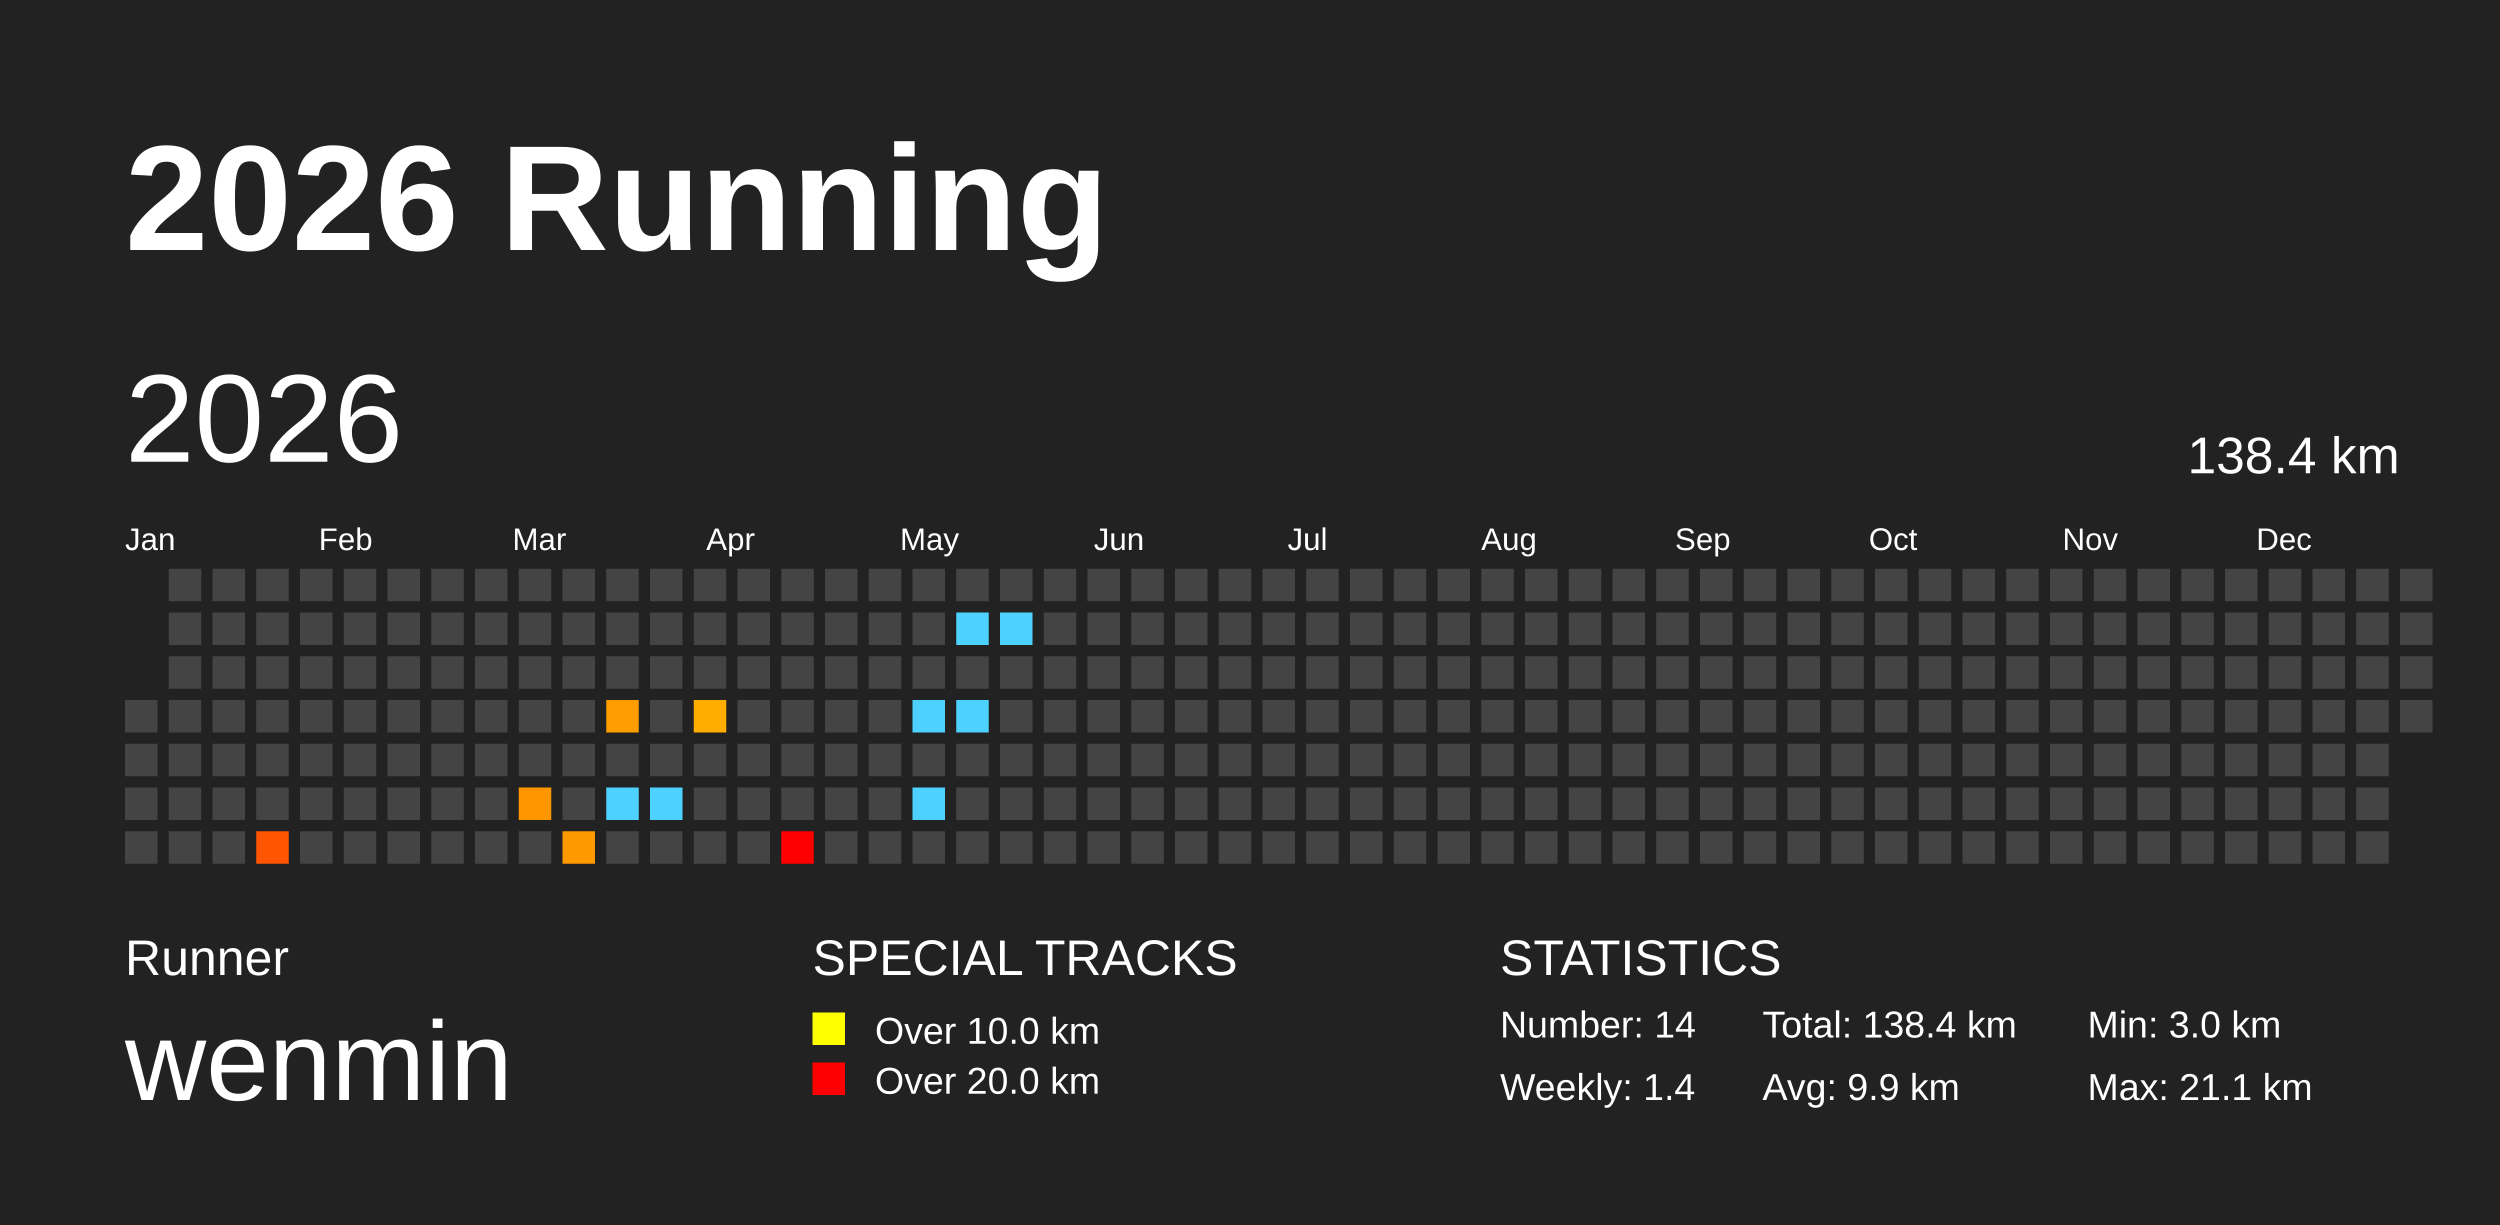
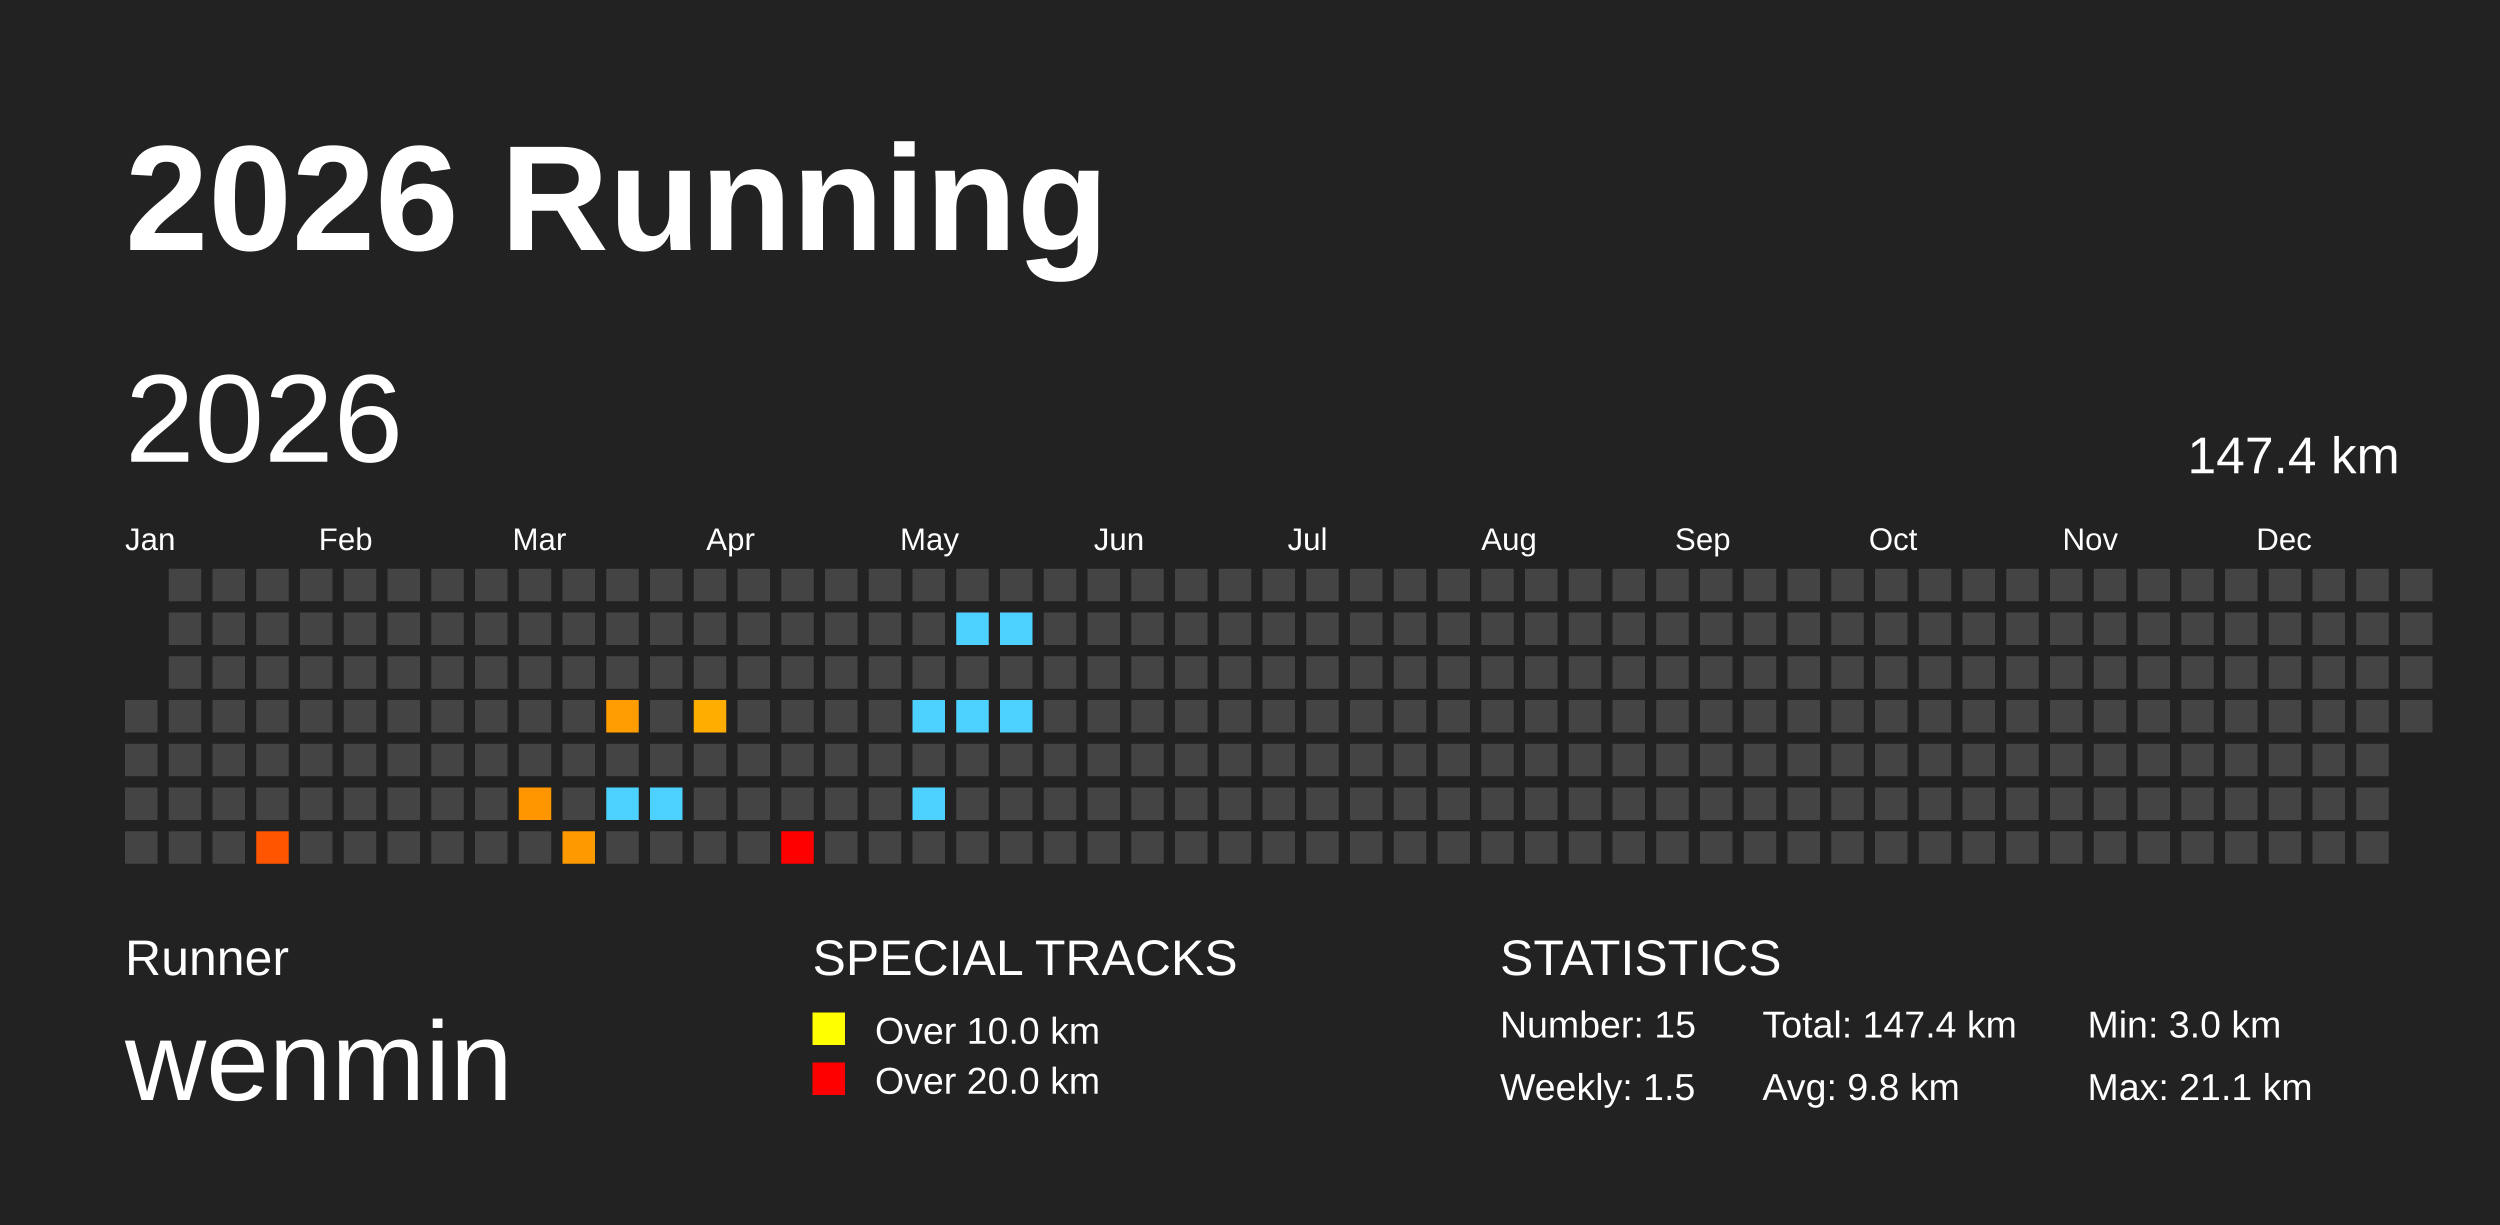
<svg xmlns="http://www.w3.org/2000/svg" baseProfile="full" height="98mm" version="1.1" viewBox="0,0,200,98" width="200mm">
  <defs />
  <rect fill="#222222" height="98" width="200" x="0" y="0" />
  <text fill="#FFFFFF" style="font-size:12px; font-family:Arial; font-weight:bold;" x="10" y="20">2026 Running</text>
  <text fill="#FFFFFF" style="font-size:4px; font-family:Arial" x="10" y="78">Runner</text>
  <text fill="#FFFFFF" style="font-size:9px; font-family:Arial" x="10" y="88">wenmin</text>
  <text fill="#FFFFFF" style="font-size:4px; font-family:Arial" x="65" y="78">SPECIAL TRACKS</text>
  <rect fill="yellow" height="2.6" width="2.6" x="65" y="81" />
  <text fill="#FFFFFF" style="font-size:3px; font-family:Arial" x="70" y="83.5">Over 10.0 km</text>
  <rect fill="red" height="2.6" width="2.6" x="65" y="85" />
  <text fill="#FFFFFF" style="font-size:3px; font-family:Arial" x="70" y="87.5">Over 20.0 km</text>
  <text fill="#FFFFFF" style="font-size:4px; font-family:Arial" x="120" y="78">STATISTICS</text>
-   <text fill="#FFFFFF" style="font-size:3px; font-family:Arial" x="120" y="83">Number: 14</text>
-   <text fill="#FFFFFF" style="font-size:3px; font-family:Arial" x="120" y="88">Weekly: 1.4</text>
-   <text fill="#FFFFFF" style="font-size:3px; font-family:Arial" x="141" y="83">Total: 138.4 km</text>
-   <text fill="#FFFFFF" style="font-size:3px; font-family:Arial" x="141" y="88">Avg: 9.9 km</text>
+   <text fill="#FFFFFF" style="font-size:3px; font-family:Arial" x="120" y="83">Number: 15</text>
+   <text fill="#FFFFFF" style="font-size:3px; font-family:Arial" x="120" y="88">Weekly: 1.5</text>
+   <text fill="#FFFFFF" style="font-size:3px; font-family:Arial" x="141" y="83">Total: 147.4 km</text>
+   <text fill="#FFFFFF" style="font-size:3px; font-family:Arial" x="141" y="88">Avg: 9.8 km</text>
  <text fill="#FFFFFF" style="font-size:3px; font-family:Arial" x="167" y="83">Min: 3.0 km</text>
  <text fill="#FFFFFF" style="font-size:3px; font-family:Arial" x="167" y="88">Max: 21.1 km</text>
  <text dominant-baseline="hanging" fill="#FFFFFF" style="font-size:10.0px; font-family:Arial;" x="10" y="30">2026</text>
-   <text dominant-baseline="hanging" fill="#FFFFFF" style="font-size:4.125px; font-family:Arial;" x="175" y="35">138.4 km</text>
+   <text dominant-baseline="hanging" fill="#FFFFFF" style="font-size:4.125px; font-family:Arial;" x="175" y="35">147.4 km</text>
  <text fill="#FFFFFF" style="font-size:2.5px; font-family:Arial" x="10.0" y="44">Jan</text>
  <text fill="#FFFFFF" style="font-size:2.5px; font-family:Arial" x="25.5" y="44">Feb</text>
  <text fill="#FFFFFF" style="font-size:2.5px; font-family:Arial" x="41.0" y="44">Mar</text>
  <text fill="#FFFFFF" style="font-size:2.5px; font-family:Arial" x="56.5" y="44">Apr</text>
  <text fill="#FFFFFF" style="font-size:2.5px; font-family:Arial" x="72.0" y="44">May</text>
  <text fill="#FFFFFF" style="font-size:2.5px; font-family:Arial" x="87.5" y="44">Jun</text>
  <text fill="#FFFFFF" style="font-size:2.5px; font-family:Arial" x="103.0" y="44">Jul</text>
  <text fill="#FFFFFF" style="font-size:2.5px; font-family:Arial" x="118.5" y="44">Aug</text>
  <text fill="#FFFFFF" style="font-size:2.5px; font-family:Arial" x="134.0" y="44">Sep</text>
  <text fill="#FFFFFF" style="font-size:2.5px; font-family:Arial" x="149.5" y="44">Oct</text>
  <text fill="#FFFFFF" style="font-size:2.5px; font-family:Arial" x="165.0" y="44">Nov</text>
  <text fill="#FFFFFF" style="font-size:2.5px; font-family:Arial" x="180.5" y="44">Dec</text>
  <rect fill="#444444" height="2.6" width="2.6" x="10.0" y="56.0" />
  <rect fill="#444444" height="2.6" width="2.6" x="10.0" y="59.5" />
  <rect fill="#444444" height="2.6" width="2.6" x="10.0" y="63.0" />
  <rect fill="#444444" height="2.6" width="2.6" x="10.0" y="66.5" />
  <rect fill="#444444" height="2.6" width="2.6" x="13.5" y="45.5" />
  <rect fill="#444444" height="2.6" width="2.6" x="13.5" y="49.0" />
  <rect fill="#444444" height="2.6" width="2.6" x="13.5" y="52.5" />
  <rect fill="#444444" height="2.6" width="2.6" x="13.5" y="56.0" />
  <rect fill="#444444" height="2.6" width="2.6" x="13.5" y="59.5" />
  <rect fill="#444444" height="2.6" width="2.6" x="13.5" y="63.0" />
  <rect fill="#444444" height="2.6" width="2.6" x="13.5" y="66.5" />
  <rect fill="#444444" height="2.6" width="2.6" x="17.0" y="45.5" />
  <rect fill="#444444" height="2.6" width="2.6" x="17.0" y="49.0" />
  <rect fill="#444444" height="2.6" width="2.6" x="17.0" y="52.5" />
  <rect fill="#444444" height="2.6" width="2.6" x="17.0" y="56.0" />
  <rect fill="#444444" height="2.6" width="2.6" x="17.0" y="59.5" />
  <rect fill="#444444" height="2.6" width="2.6" x="17.0" y="63.0" />
  <rect fill="#444444" height="2.6" width="2.6" x="17.0" y="66.5" />
  <rect fill="#444444" height="2.6" width="2.6" x="20.5" y="45.5" />
  <rect fill="#444444" height="2.6" width="2.6" x="20.5" y="49.0" />
  <rect fill="#444444" height="2.6" width="2.6" x="20.5" y="52.5" />
  <rect fill="#444444" height="2.6" width="2.6" x="20.5" y="56.0" />
  <rect fill="#444444" height="2.6" width="2.6" x="20.5" y="59.5" />
  <rect fill="#444444" height="2.6" width="2.6" x="20.5" y="63.0" />
  <rect fill="#ff5500" height="2.6" width="2.6" x="20.5" y="66.5" />
  <rect fill="#444444" height="2.6" width="2.6" x="24.0" y="45.5" />
  <rect fill="#444444" height="2.6" width="2.6" x="24.0" y="49.0" />
  <rect fill="#444444" height="2.6" width="2.6" x="24.0" y="52.5" />
  <rect fill="#444444" height="2.6" width="2.6" x="24.0" y="56.0" />
  <rect fill="#444444" height="2.6" width="2.6" x="24.0" y="59.5" />
  <rect fill="#444444" height="2.6" width="2.6" x="24.0" y="63.0" />
  <rect fill="#444444" height="2.6" width="2.6" x="24.0" y="66.5" />
  <rect fill="#444444" height="2.6" width="2.6" x="27.5" y="45.5" />
  <rect fill="#444444" height="2.6" width="2.6" x="27.5" y="49.0" />
  <rect fill="#444444" height="2.6" width="2.6" x="27.5" y="52.5" />
  <rect fill="#444444" height="2.6" width="2.6" x="27.5" y="56.0" />
  <rect fill="#444444" height="2.6" width="2.6" x="27.5" y="59.5" />
  <rect fill="#444444" height="2.6" width="2.6" x="27.5" y="63.0" />
  <rect fill="#444444" height="2.6" width="2.6" x="27.5" y="66.5" />
  <rect fill="#444444" height="2.6" width="2.6" x="31.0" y="45.5" />
  <rect fill="#444444" height="2.6" width="2.6" x="31.0" y="49.0" />
  <rect fill="#444444" height="2.6" width="2.6" x="31.0" y="52.5" />
  <rect fill="#444444" height="2.6" width="2.6" x="31.0" y="56.0" />
  <rect fill="#444444" height="2.6" width="2.6" x="31.0" y="59.5" />
  <rect fill="#444444" height="2.6" width="2.6" x="31.0" y="63.0" />
  <rect fill="#444444" height="2.6" width="2.6" x="31.0" y="66.5" />
  <rect fill="#444444" height="2.6" width="2.6" x="34.5" y="45.5" />
  <rect fill="#444444" height="2.6" width="2.6" x="34.5" y="49.0" />
  <rect fill="#444444" height="2.6" width="2.6" x="34.5" y="52.5" />
  <rect fill="#444444" height="2.6" width="2.6" x="34.5" y="56.0" />
  <rect fill="#444444" height="2.6" width="2.6" x="34.5" y="59.5" />
  <rect fill="#444444" height="2.6" width="2.6" x="34.5" y="63.0" />
  <rect fill="#444444" height="2.6" width="2.6" x="34.5" y="66.5" />
  <rect fill="#444444" height="2.6" width="2.6" x="38.0" y="45.5" />
  <rect fill="#444444" height="2.6" width="2.6" x="38.0" y="49.0" />
  <rect fill="#444444" height="2.6" width="2.6" x="38.0" y="52.5" />
  <rect fill="#444444" height="2.6" width="2.6" x="38.0" y="56.0" />
  <rect fill="#444444" height="2.6" width="2.6" x="38.0" y="59.5" />
  <rect fill="#444444" height="2.6" width="2.6" x="38.0" y="63.0" />
  <rect fill="#444444" height="2.6" width="2.6" x="38.0" y="66.5" />
  <rect fill="#444444" height="2.6" width="2.6" x="41.5" y="45.5" />
  <rect fill="#444444" height="2.6" width="2.6" x="41.5" y="49.0" />
  <rect fill="#444444" height="2.6" width="2.6" x="41.5" y="52.5" />
  <rect fill="#444444" height="2.6" width="2.6" x="41.5" y="56.0" />
  <rect fill="#444444" height="2.6" width="2.6" x="41.5" y="59.5" />
  <rect fill="#ff9600" height="2.6" width="2.6" x="41.5" y="63.0" />
  <rect fill="#444444" height="2.6" width="2.6" x="41.5" y="66.5" />
  <rect fill="#444444" height="2.6" width="2.6" x="45.0" y="45.5" />
  <rect fill="#444444" height="2.6" width="2.6" x="45.0" y="49.0" />
  <rect fill="#444444" height="2.6" width="2.6" x="45.0" y="52.5" />
  <rect fill="#444444" height="2.6" width="2.6" x="45.0" y="56.0" />
  <rect fill="#444444" height="2.6" width="2.6" x="45.0" y="59.5" />
  <rect fill="#444444" height="2.6" width="2.6" x="45.0" y="63.0" />
  <rect fill="#ff9900" height="2.6" width="2.6" x="45.0" y="66.5" />
  <rect fill="#444444" height="2.6" width="2.6" x="48.5" y="45.5" />
  <rect fill="#444444" height="2.6" width="2.6" x="48.5" y="49.0" />
  <rect fill="#444444" height="2.6" width="2.6" x="48.5" y="52.5" />
  <rect fill="#ff9d00" height="2.6" width="2.6" x="48.5" y="56.0" />
  <rect fill="#444444" height="2.6" width="2.6" x="48.5" y="59.5" />
  <rect fill="#4dd2ff" height="2.6" width="2.6" x="48.5" y="63.0" />
  <rect fill="#444444" height="2.6" width="2.6" x="48.5" y="66.5" />
  <rect fill="#444444" height="2.6" width="2.6" x="52.0" y="45.5" />
  <rect fill="#444444" height="2.6" width="2.6" x="52.0" y="49.0" />
  <rect fill="#444444" height="2.6" width="2.6" x="52.0" y="52.5" />
  <rect fill="#444444" height="2.6" width="2.6" x="52.0" y="56.0" />
  <rect fill="#444444" height="2.6" width="2.6" x="52.0" y="59.5" />
  <rect fill="#4dd2ff" height="2.6" width="2.6" x="52.0" y="63.0" />
  <rect fill="#444444" height="2.6" width="2.6" x="52.0" y="66.5" />
  <rect fill="#444444" height="2.6" width="2.6" x="55.5" y="45.5" />
  <rect fill="#444444" height="2.6" width="2.6" x="55.5" y="49.0" />
  <rect fill="#444444" height="2.6" width="2.6" x="55.5" y="52.5" />
  <rect fill="#ffae00" height="2.6" width="2.6" x="55.5" y="56.0" />
  <rect fill="#444444" height="2.6" width="2.6" x="55.5" y="59.5" />
  <rect fill="#444444" height="2.6" width="2.6" x="55.5" y="63.0" />
  <rect fill="#444444" height="2.6" width="2.6" x="55.5" y="66.5" />
  <rect fill="#444444" height="2.6" width="2.6" x="59.0" y="45.5" />
  <rect fill="#444444" height="2.6" width="2.6" x="59.0" y="49.0" />
  <rect fill="#444444" height="2.6" width="2.6" x="59.0" y="52.5" />
  <rect fill="#444444" height="2.6" width="2.6" x="59.0" y="56.0" />
  <rect fill="#444444" height="2.6" width="2.6" x="59.0" y="59.5" />
  <rect fill="#444444" height="2.6" width="2.6" x="59.0" y="63.0" />
  <rect fill="#444444" height="2.6" width="2.6" x="59.0" y="66.5" />
  <rect fill="#444444" height="2.6" width="2.6" x="62.5" y="45.5" />
  <rect fill="#444444" height="2.6" width="2.6" x="62.5" y="49.0" />
  <rect fill="#444444" height="2.6" width="2.6" x="62.5" y="52.5" />
  <rect fill="#444444" height="2.6" width="2.6" x="62.5" y="56.0" />
  <rect fill="#444444" height="2.6" width="2.6" x="62.5" y="59.5" />
  <rect fill="#444444" height="2.6" width="2.6" x="62.5" y="63.0" />
  <rect fill="red" height="2.6" width="2.6" x="62.5" y="66.5" />
  <rect fill="#444444" height="2.6" width="2.6" x="66.0" y="45.5" />
  <rect fill="#444444" height="2.6" width="2.6" x="66.0" y="49.0" />
  <rect fill="#444444" height="2.6" width="2.6" x="66.0" y="52.5" />
  <rect fill="#444444" height="2.6" width="2.6" x="66.0" y="56.0" />
  <rect fill="#444444" height="2.6" width="2.6" x="66.0" y="59.5" />
  <rect fill="#444444" height="2.6" width="2.6" x="66.0" y="63.0" />
  <rect fill="#444444" height="2.6" width="2.6" x="66.0" y="66.5" />
  <rect fill="#444444" height="2.6" width="2.6" x="69.5" y="45.5" />
  <rect fill="#444444" height="2.6" width="2.6" x="69.5" y="49.0" />
  <rect fill="#444444" height="2.6" width="2.6" x="69.5" y="52.5" />
  <rect fill="#444444" height="2.6" width="2.6" x="69.5" y="56.0" />
  <rect fill="#444444" height="2.6" width="2.6" x="69.5" y="59.5" />
  <rect fill="#444444" height="2.6" width="2.6" x="69.5" y="63.0" />
  <rect fill="#444444" height="2.6" width="2.6" x="69.5" y="66.5" />
  <rect fill="#444444" height="2.6" width="2.6" x="73.0" y="45.5" />
  <rect fill="#444444" height="2.6" width="2.6" x="73.0" y="49.0" />
  <rect fill="#444444" height="2.6" width="2.6" x="73.0" y="52.5" />
  <rect fill="#4dd2ff" height="2.6" width="2.6" x="73.0" y="56.0" />
  <rect fill="#444444" height="2.6" width="2.6" x="73.0" y="59.5" />
  <rect fill="#4dd2ff" height="2.6" width="2.6" x="73.0" y="63.0" />
  <rect fill="#444444" height="2.6" width="2.6" x="73.0" y="66.5" />
  <rect fill="#444444" height="2.6" width="2.6" x="76.5" y="45.5" />
  <rect fill="#4dd2ff" height="2.6" width="2.6" x="76.5" y="49.0" />
  <rect fill="#444444" height="2.6" width="2.6" x="76.5" y="52.5" />
  <rect fill="#4dd2ff" height="2.6" width="2.6" x="76.5" y="56.0" />
  <rect fill="#444444" height="2.6" width="2.6" x="76.5" y="59.5" />
  <rect fill="#444444" height="2.6" width="2.6" x="76.5" y="63.0" />
  <rect fill="#444444" height="2.6" width="2.6" x="76.5" y="66.5" />
  <rect fill="#444444" height="2.6" width="2.6" x="80.0" y="45.5" />
  <rect fill="#4dd2ff" height="2.6" width="2.6" x="80.0" y="49.0" />
  <rect fill="#444444" height="2.6" width="2.6" x="80.0" y="52.5" />
-   <rect fill="#444444" height="2.6" width="2.6" x="80.0" y="56.0" />
+   <rect fill="#4dd2ff" height="2.6" width="2.6" x="80.0" y="56.0" />
  <rect fill="#444444" height="2.6" width="2.6" x="80.0" y="59.5" />
  <rect fill="#444444" height="2.6" width="2.6" x="80.0" y="63.0" />
  <rect fill="#444444" height="2.6" width="2.6" x="80.0" y="66.5" />
  <rect fill="#444444" height="2.6" width="2.6" x="83.5" y="45.5" />
  <rect fill="#444444" height="2.6" width="2.6" x="83.5" y="49.0" />
  <rect fill="#444444" height="2.6" width="2.6" x="83.5" y="52.5" />
  <rect fill="#444444" height="2.6" width="2.6" x="83.5" y="56.0" />
  <rect fill="#444444" height="2.6" width="2.6" x="83.5" y="59.5" />
  <rect fill="#444444" height="2.6" width="2.6" x="83.5" y="63.0" />
  <rect fill="#444444" height="2.6" width="2.6" x="83.5" y="66.5" />
  <rect fill="#444444" height="2.6" width="2.6" x="87.0" y="45.5" />
  <rect fill="#444444" height="2.6" width="2.6" x="87.0" y="49.0" />
  <rect fill="#444444" height="2.6" width="2.6" x="87.0" y="52.5" />
  <rect fill="#444444" height="2.6" width="2.6" x="87.0" y="56.0" />
  <rect fill="#444444" height="2.6" width="2.6" x="87.0" y="59.5" />
  <rect fill="#444444" height="2.6" width="2.6" x="87.0" y="63.0" />
  <rect fill="#444444" height="2.6" width="2.6" x="87.0" y="66.5" />
  <rect fill="#444444" height="2.6" width="2.6" x="90.5" y="45.5" />
  <rect fill="#444444" height="2.6" width="2.6" x="90.5" y="49.0" />
  <rect fill="#444444" height="2.6" width="2.6" x="90.5" y="52.5" />
  <rect fill="#444444" height="2.6" width="2.6" x="90.5" y="56.0" />
  <rect fill="#444444" height="2.6" width="2.6" x="90.5" y="59.5" />
  <rect fill="#444444" height="2.6" width="2.6" x="90.5" y="63.0" />
  <rect fill="#444444" height="2.6" width="2.6" x="90.5" y="66.5" />
  <rect fill="#444444" height="2.6" width="2.6" x="94.0" y="45.5" />
  <rect fill="#444444" height="2.6" width="2.6" x="94.0" y="49.0" />
  <rect fill="#444444" height="2.6" width="2.6" x="94.0" y="52.5" />
  <rect fill="#444444" height="2.6" width="2.6" x="94.0" y="56.0" />
  <rect fill="#444444" height="2.6" width="2.6" x="94.0" y="59.5" />
  <rect fill="#444444" height="2.6" width="2.6" x="94.0" y="63.0" />
  <rect fill="#444444" height="2.6" width="2.6" x="94.0" y="66.5" />
  <rect fill="#444444" height="2.6" width="2.6" x="97.5" y="45.5" />
  <rect fill="#444444" height="2.6" width="2.6" x="97.5" y="49.0" />
  <rect fill="#444444" height="2.6" width="2.6" x="97.5" y="52.5" />
  <rect fill="#444444" height="2.6" width="2.6" x="97.5" y="56.0" />
  <rect fill="#444444" height="2.6" width="2.6" x="97.5" y="59.5" />
  <rect fill="#444444" height="2.6" width="2.6" x="97.5" y="63.0" />
  <rect fill="#444444" height="2.6" width="2.6" x="97.5" y="66.5" />
  <rect fill="#444444" height="2.6" width="2.6" x="101.0" y="45.5" />
  <rect fill="#444444" height="2.6" width="2.6" x="101.0" y="49.0" />
  <rect fill="#444444" height="2.6" width="2.6" x="101.0" y="52.5" />
  <rect fill="#444444" height="2.6" width="2.6" x="101.0" y="56.0" />
  <rect fill="#444444" height="2.6" width="2.6" x="101.0" y="59.5" />
  <rect fill="#444444" height="2.6" width="2.6" x="101.0" y="63.0" />
  <rect fill="#444444" height="2.6" width="2.6" x="101.0" y="66.5" />
  <rect fill="#444444" height="2.6" width="2.6" x="104.5" y="45.5" />
  <rect fill="#444444" height="2.6" width="2.6" x="104.5" y="49.0" />
  <rect fill="#444444" height="2.6" width="2.6" x="104.5" y="52.5" />
  <rect fill="#444444" height="2.6" width="2.6" x="104.5" y="56.0" />
  <rect fill="#444444" height="2.6" width="2.6" x="104.5" y="59.5" />
  <rect fill="#444444" height="2.6" width="2.6" x="104.5" y="63.0" />
  <rect fill="#444444" height="2.6" width="2.6" x="104.5" y="66.5" />
  <rect fill="#444444" height="2.6" width="2.6" x="108.0" y="45.5" />
  <rect fill="#444444" height="2.6" width="2.6" x="108.0" y="49.0" />
  <rect fill="#444444" height="2.6" width="2.6" x="108.0" y="52.5" />
  <rect fill="#444444" height="2.6" width="2.6" x="108.0" y="56.0" />
  <rect fill="#444444" height="2.6" width="2.6" x="108.0" y="59.5" />
  <rect fill="#444444" height="2.6" width="2.6" x="108.0" y="63.0" />
  <rect fill="#444444" height="2.6" width="2.6" x="108.0" y="66.5" />
  <rect fill="#444444" height="2.6" width="2.6" x="111.5" y="45.5" />
  <rect fill="#444444" height="2.6" width="2.6" x="111.5" y="49.0" />
  <rect fill="#444444" height="2.6" width="2.6" x="111.5" y="52.5" />
  <rect fill="#444444" height="2.6" width="2.6" x="111.5" y="56.0" />
  <rect fill="#444444" height="2.6" width="2.6" x="111.5" y="59.5" />
  <rect fill="#444444" height="2.6" width="2.6" x="111.5" y="63.0" />
  <rect fill="#444444" height="2.6" width="2.6" x="111.5" y="66.5" />
  <rect fill="#444444" height="2.6" width="2.6" x="115.0" y="45.5" />
  <rect fill="#444444" height="2.6" width="2.6" x="115.0" y="49.0" />
  <rect fill="#444444" height="2.6" width="2.6" x="115.0" y="52.5" />
  <rect fill="#444444" height="2.6" width="2.6" x="115.0" y="56.0" />
  <rect fill="#444444" height="2.6" width="2.6" x="115.0" y="59.5" />
  <rect fill="#444444" height="2.6" width="2.6" x="115.0" y="63.0" />
  <rect fill="#444444" height="2.6" width="2.6" x="115.0" y="66.5" />
  <rect fill="#444444" height="2.6" width="2.6" x="118.5" y="45.5" />
  <rect fill="#444444" height="2.6" width="2.6" x="118.5" y="49.0" />
  <rect fill="#444444" height="2.6" width="2.6" x="118.5" y="52.5" />
  <rect fill="#444444" height="2.6" width="2.6" x="118.5" y="56.0" />
  <rect fill="#444444" height="2.6" width="2.6" x="118.5" y="59.5" />
  <rect fill="#444444" height="2.6" width="2.6" x="118.5" y="63.0" />
  <rect fill="#444444" height="2.6" width="2.6" x="118.5" y="66.5" />
  <rect fill="#444444" height="2.6" width="2.6" x="122.0" y="45.5" />
  <rect fill="#444444" height="2.6" width="2.6" x="122.0" y="49.0" />
  <rect fill="#444444" height="2.6" width="2.6" x="122.0" y="52.5" />
  <rect fill="#444444" height="2.6" width="2.6" x="122.0" y="56.0" />
  <rect fill="#444444" height="2.6" width="2.6" x="122.0" y="59.5" />
  <rect fill="#444444" height="2.6" width="2.6" x="122.0" y="63.0" />
  <rect fill="#444444" height="2.6" width="2.6" x="122.0" y="66.5" />
  <rect fill="#444444" height="2.6" width="2.6" x="125.5" y="45.5" />
  <rect fill="#444444" height="2.6" width="2.6" x="125.5" y="49.0" />
  <rect fill="#444444" height="2.6" width="2.6" x="125.5" y="52.5" />
  <rect fill="#444444" height="2.6" width="2.6" x="125.5" y="56.0" />
  <rect fill="#444444" height="2.6" width="2.6" x="125.5" y="59.5" />
  <rect fill="#444444" height="2.6" width="2.6" x="125.5" y="63.0" />
  <rect fill="#444444" height="2.6" width="2.6" x="125.5" y="66.5" />
  <rect fill="#444444" height="2.6" width="2.6" x="129.0" y="45.5" />
  <rect fill="#444444" height="2.6" width="2.6" x="129.0" y="49.0" />
  <rect fill="#444444" height="2.6" width="2.6" x="129.0" y="52.5" />
  <rect fill="#444444" height="2.6" width="2.6" x="129.0" y="56.0" />
  <rect fill="#444444" height="2.6" width="2.6" x="129.0" y="59.5" />
  <rect fill="#444444" height="2.6" width="2.6" x="129.0" y="63.0" />
  <rect fill="#444444" height="2.6" width="2.6" x="129.0" y="66.5" />
  <rect fill="#444444" height="2.6" width="2.6" x="132.5" y="45.5" />
  <rect fill="#444444" height="2.6" width="2.6" x="132.5" y="49.0" />
  <rect fill="#444444" height="2.6" width="2.6" x="132.5" y="52.5" />
  <rect fill="#444444" height="2.6" width="2.6" x="132.5" y="56.0" />
  <rect fill="#444444" height="2.6" width="2.6" x="132.5" y="59.5" />
  <rect fill="#444444" height="2.6" width="2.6" x="132.5" y="63.0" />
  <rect fill="#444444" height="2.6" width="2.6" x="132.5" y="66.5" />
  <rect fill="#444444" height="2.6" width="2.6" x="136.0" y="45.5" />
  <rect fill="#444444" height="2.6" width="2.6" x="136.0" y="49.0" />
  <rect fill="#444444" height="2.6" width="2.6" x="136.0" y="52.5" />
  <rect fill="#444444" height="2.6" width="2.6" x="136.0" y="56.0" />
  <rect fill="#444444" height="2.6" width="2.6" x="136.0" y="59.5" />
  <rect fill="#444444" height="2.6" width="2.6" x="136.0" y="63.0" />
  <rect fill="#444444" height="2.6" width="2.6" x="136.0" y="66.5" />
  <rect fill="#444444" height="2.6" width="2.6" x="139.5" y="45.5" />
  <rect fill="#444444" height="2.6" width="2.6" x="139.5" y="49.0" />
  <rect fill="#444444" height="2.6" width="2.6" x="139.5" y="52.5" />
  <rect fill="#444444" height="2.6" width="2.6" x="139.5" y="56.0" />
  <rect fill="#444444" height="2.6" width="2.6" x="139.5" y="59.5" />
  <rect fill="#444444" height="2.6" width="2.6" x="139.5" y="63.0" />
  <rect fill="#444444" height="2.6" width="2.6" x="139.5" y="66.5" />
  <rect fill="#444444" height="2.6" width="2.6" x="143.0" y="45.5" />
  <rect fill="#444444" height="2.6" width="2.6" x="143.0" y="49.0" />
  <rect fill="#444444" height="2.6" width="2.6" x="143.0" y="52.5" />
  <rect fill="#444444" height="2.6" width="2.6" x="143.0" y="56.0" />
  <rect fill="#444444" height="2.6" width="2.6" x="143.0" y="59.5" />
  <rect fill="#444444" height="2.6" width="2.6" x="143.0" y="63.0" />
  <rect fill="#444444" height="2.6" width="2.6" x="143.0" y="66.5" />
  <rect fill="#444444" height="2.6" width="2.6" x="146.5" y="45.5" />
  <rect fill="#444444" height="2.6" width="2.6" x="146.5" y="49.0" />
  <rect fill="#444444" height="2.6" width="2.6" x="146.5" y="52.5" />
  <rect fill="#444444" height="2.6" width="2.6" x="146.5" y="56.0" />
  <rect fill="#444444" height="2.6" width="2.6" x="146.5" y="59.5" />
  <rect fill="#444444" height="2.6" width="2.6" x="146.5" y="63.0" />
  <rect fill="#444444" height="2.6" width="2.6" x="146.5" y="66.5" />
  <rect fill="#444444" height="2.6" width="2.6" x="150.0" y="45.5" />
  <rect fill="#444444" height="2.6" width="2.6" x="150.0" y="49.0" />
  <rect fill="#444444" height="2.6" width="2.6" x="150.0" y="52.5" />
  <rect fill="#444444" height="2.6" width="2.6" x="150.0" y="56.0" />
  <rect fill="#444444" height="2.6" width="2.6" x="150.0" y="59.5" />
  <rect fill="#444444" height="2.6" width="2.6" x="150.0" y="63.0" />
  <rect fill="#444444" height="2.6" width="2.6" x="150.0" y="66.5" />
  <rect fill="#444444" height="2.6" width="2.6" x="153.5" y="45.5" />
  <rect fill="#444444" height="2.6" width="2.6" x="153.5" y="49.0" />
  <rect fill="#444444" height="2.6" width="2.6" x="153.5" y="52.5" />
  <rect fill="#444444" height="2.6" width="2.6" x="153.5" y="56.0" />
  <rect fill="#444444" height="2.6" width="2.6" x="153.5" y="59.5" />
  <rect fill="#444444" height="2.6" width="2.6" x="153.5" y="63.0" />
  <rect fill="#444444" height="2.6" width="2.6" x="153.5" y="66.5" />
  <rect fill="#444444" height="2.6" width="2.6" x="157.0" y="45.5" />
  <rect fill="#444444" height="2.6" width="2.6" x="157.0" y="49.0" />
  <rect fill="#444444" height="2.6" width="2.6" x="157.0" y="52.5" />
  <rect fill="#444444" height="2.6" width="2.6" x="157.0" y="56.0" />
  <rect fill="#444444" height="2.6" width="2.6" x="157.0" y="59.5" />
  <rect fill="#444444" height="2.6" width="2.6" x="157.0" y="63.0" />
  <rect fill="#444444" height="2.6" width="2.6" x="157.0" y="66.5" />
  <rect fill="#444444" height="2.6" width="2.6" x="160.5" y="45.5" />
  <rect fill="#444444" height="2.6" width="2.6" x="160.5" y="49.0" />
  <rect fill="#444444" height="2.6" width="2.6" x="160.5" y="52.5" />
  <rect fill="#444444" height="2.6" width="2.6" x="160.5" y="56.0" />
  <rect fill="#444444" height="2.6" width="2.6" x="160.5" y="59.5" />
  <rect fill="#444444" height="2.6" width="2.6" x="160.5" y="63.0" />
  <rect fill="#444444" height="2.6" width="2.6" x="160.5" y="66.5" />
  <rect fill="#444444" height="2.6" width="2.6" x="164.0" y="45.5" />
  <rect fill="#444444" height="2.6" width="2.6" x="164.0" y="49.0" />
  <rect fill="#444444" height="2.6" width="2.6" x="164.0" y="52.5" />
  <rect fill="#444444" height="2.6" width="2.6" x="164.0" y="56.0" />
  <rect fill="#444444" height="2.6" width="2.6" x="164.0" y="59.5" />
  <rect fill="#444444" height="2.6" width="2.6" x="164.0" y="63.0" />
  <rect fill="#444444" height="2.6" width="2.6" x="164.0" y="66.5" />
  <rect fill="#444444" height="2.6" width="2.6" x="167.5" y="45.5" />
  <rect fill="#444444" height="2.6" width="2.6" x="167.5" y="49.0" />
  <rect fill="#444444" height="2.6" width="2.6" x="167.5" y="52.5" />
  <rect fill="#444444" height="2.6" width="2.6" x="167.5" y="56.0" />
  <rect fill="#444444" height="2.6" width="2.6" x="167.5" y="59.5" />
  <rect fill="#444444" height="2.6" width="2.6" x="167.5" y="63.0" />
  <rect fill="#444444" height="2.6" width="2.6" x="167.5" y="66.5" />
  <rect fill="#444444" height="2.6" width="2.6" x="171.0" y="45.5" />
  <rect fill="#444444" height="2.6" width="2.6" x="171.0" y="49.0" />
  <rect fill="#444444" height="2.6" width="2.6" x="171.0" y="52.5" />
  <rect fill="#444444" height="2.6" width="2.6" x="171.0" y="56.0" />
  <rect fill="#444444" height="2.6" width="2.6" x="171.0" y="59.5" />
  <rect fill="#444444" height="2.6" width="2.6" x="171.0" y="63.0" />
  <rect fill="#444444" height="2.6" width="2.6" x="171.0" y="66.5" />
  <rect fill="#444444" height="2.6" width="2.6" x="174.5" y="45.5" />
  <rect fill="#444444" height="2.6" width="2.6" x="174.5" y="49.0" />
  <rect fill="#444444" height="2.6" width="2.6" x="174.5" y="52.5" />
  <rect fill="#444444" height="2.6" width="2.6" x="174.5" y="56.0" />
  <rect fill="#444444" height="2.6" width="2.6" x="174.5" y="59.5" />
  <rect fill="#444444" height="2.6" width="2.6" x="174.5" y="63.0" />
  <rect fill="#444444" height="2.6" width="2.6" x="174.5" y="66.5" />
  <rect fill="#444444" height="2.6" width="2.6" x="178.0" y="45.5" />
  <rect fill="#444444" height="2.6" width="2.6" x="178.0" y="49.0" />
  <rect fill="#444444" height="2.6" width="2.6" x="178.0" y="52.5" />
  <rect fill="#444444" height="2.6" width="2.6" x="178.0" y="56.0" />
  <rect fill="#444444" height="2.6" width="2.6" x="178.0" y="59.5" />
  <rect fill="#444444" height="2.6" width="2.6" x="178.0" y="63.0" />
  <rect fill="#444444" height="2.6" width="2.6" x="178.0" y="66.5" />
  <rect fill="#444444" height="2.6" width="2.6" x="181.5" y="45.5" />
  <rect fill="#444444" height="2.6" width="2.6" x="181.5" y="49.0" />
  <rect fill="#444444" height="2.6" width="2.6" x="181.5" y="52.5" />
  <rect fill="#444444" height="2.6" width="2.6" x="181.5" y="56.0" />
  <rect fill="#444444" height="2.6" width="2.6" x="181.5" y="59.5" />
  <rect fill="#444444" height="2.6" width="2.6" x="181.5" y="63.0" />
  <rect fill="#444444" height="2.6" width="2.6" x="181.5" y="66.5" />
  <rect fill="#444444" height="2.6" width="2.6" x="185.0" y="45.5" />
  <rect fill="#444444" height="2.6" width="2.6" x="185.0" y="49.0" />
  <rect fill="#444444" height="2.6" width="2.6" x="185.0" y="52.5" />
  <rect fill="#444444" height="2.6" width="2.6" x="185.0" y="56.0" />
  <rect fill="#444444" height="2.6" width="2.6" x="185.0" y="59.5" />
  <rect fill="#444444" height="2.6" width="2.6" x="185.0" y="63.0" />
  <rect fill="#444444" height="2.6" width="2.6" x="185.0" y="66.5" />
  <rect fill="#444444" height="2.6" width="2.6" x="188.5" y="45.5" />
  <rect fill="#444444" height="2.6" width="2.6" x="188.5" y="49.0" />
  <rect fill="#444444" height="2.6" width="2.6" x="188.5" y="52.5" />
  <rect fill="#444444" height="2.6" width="2.6" x="188.5" y="56.0" />
  <rect fill="#444444" height="2.6" width="2.6" x="188.5" y="59.5" />
  <rect fill="#444444" height="2.6" width="2.6" x="188.5" y="63.0" />
  <rect fill="#444444" height="2.6" width="2.6" x="188.5" y="66.5" />
  <rect fill="#444444" height="2.6" width="2.6" x="192.0" y="45.5" />
  <rect fill="#444444" height="2.6" width="2.6" x="192.0" y="49.0" />
  <rect fill="#444444" height="2.6" width="2.6" x="192.0" y="52.5" />
  <rect fill="#444444" height="2.6" width="2.6" x="192.0" y="56.0" />
</svg>
